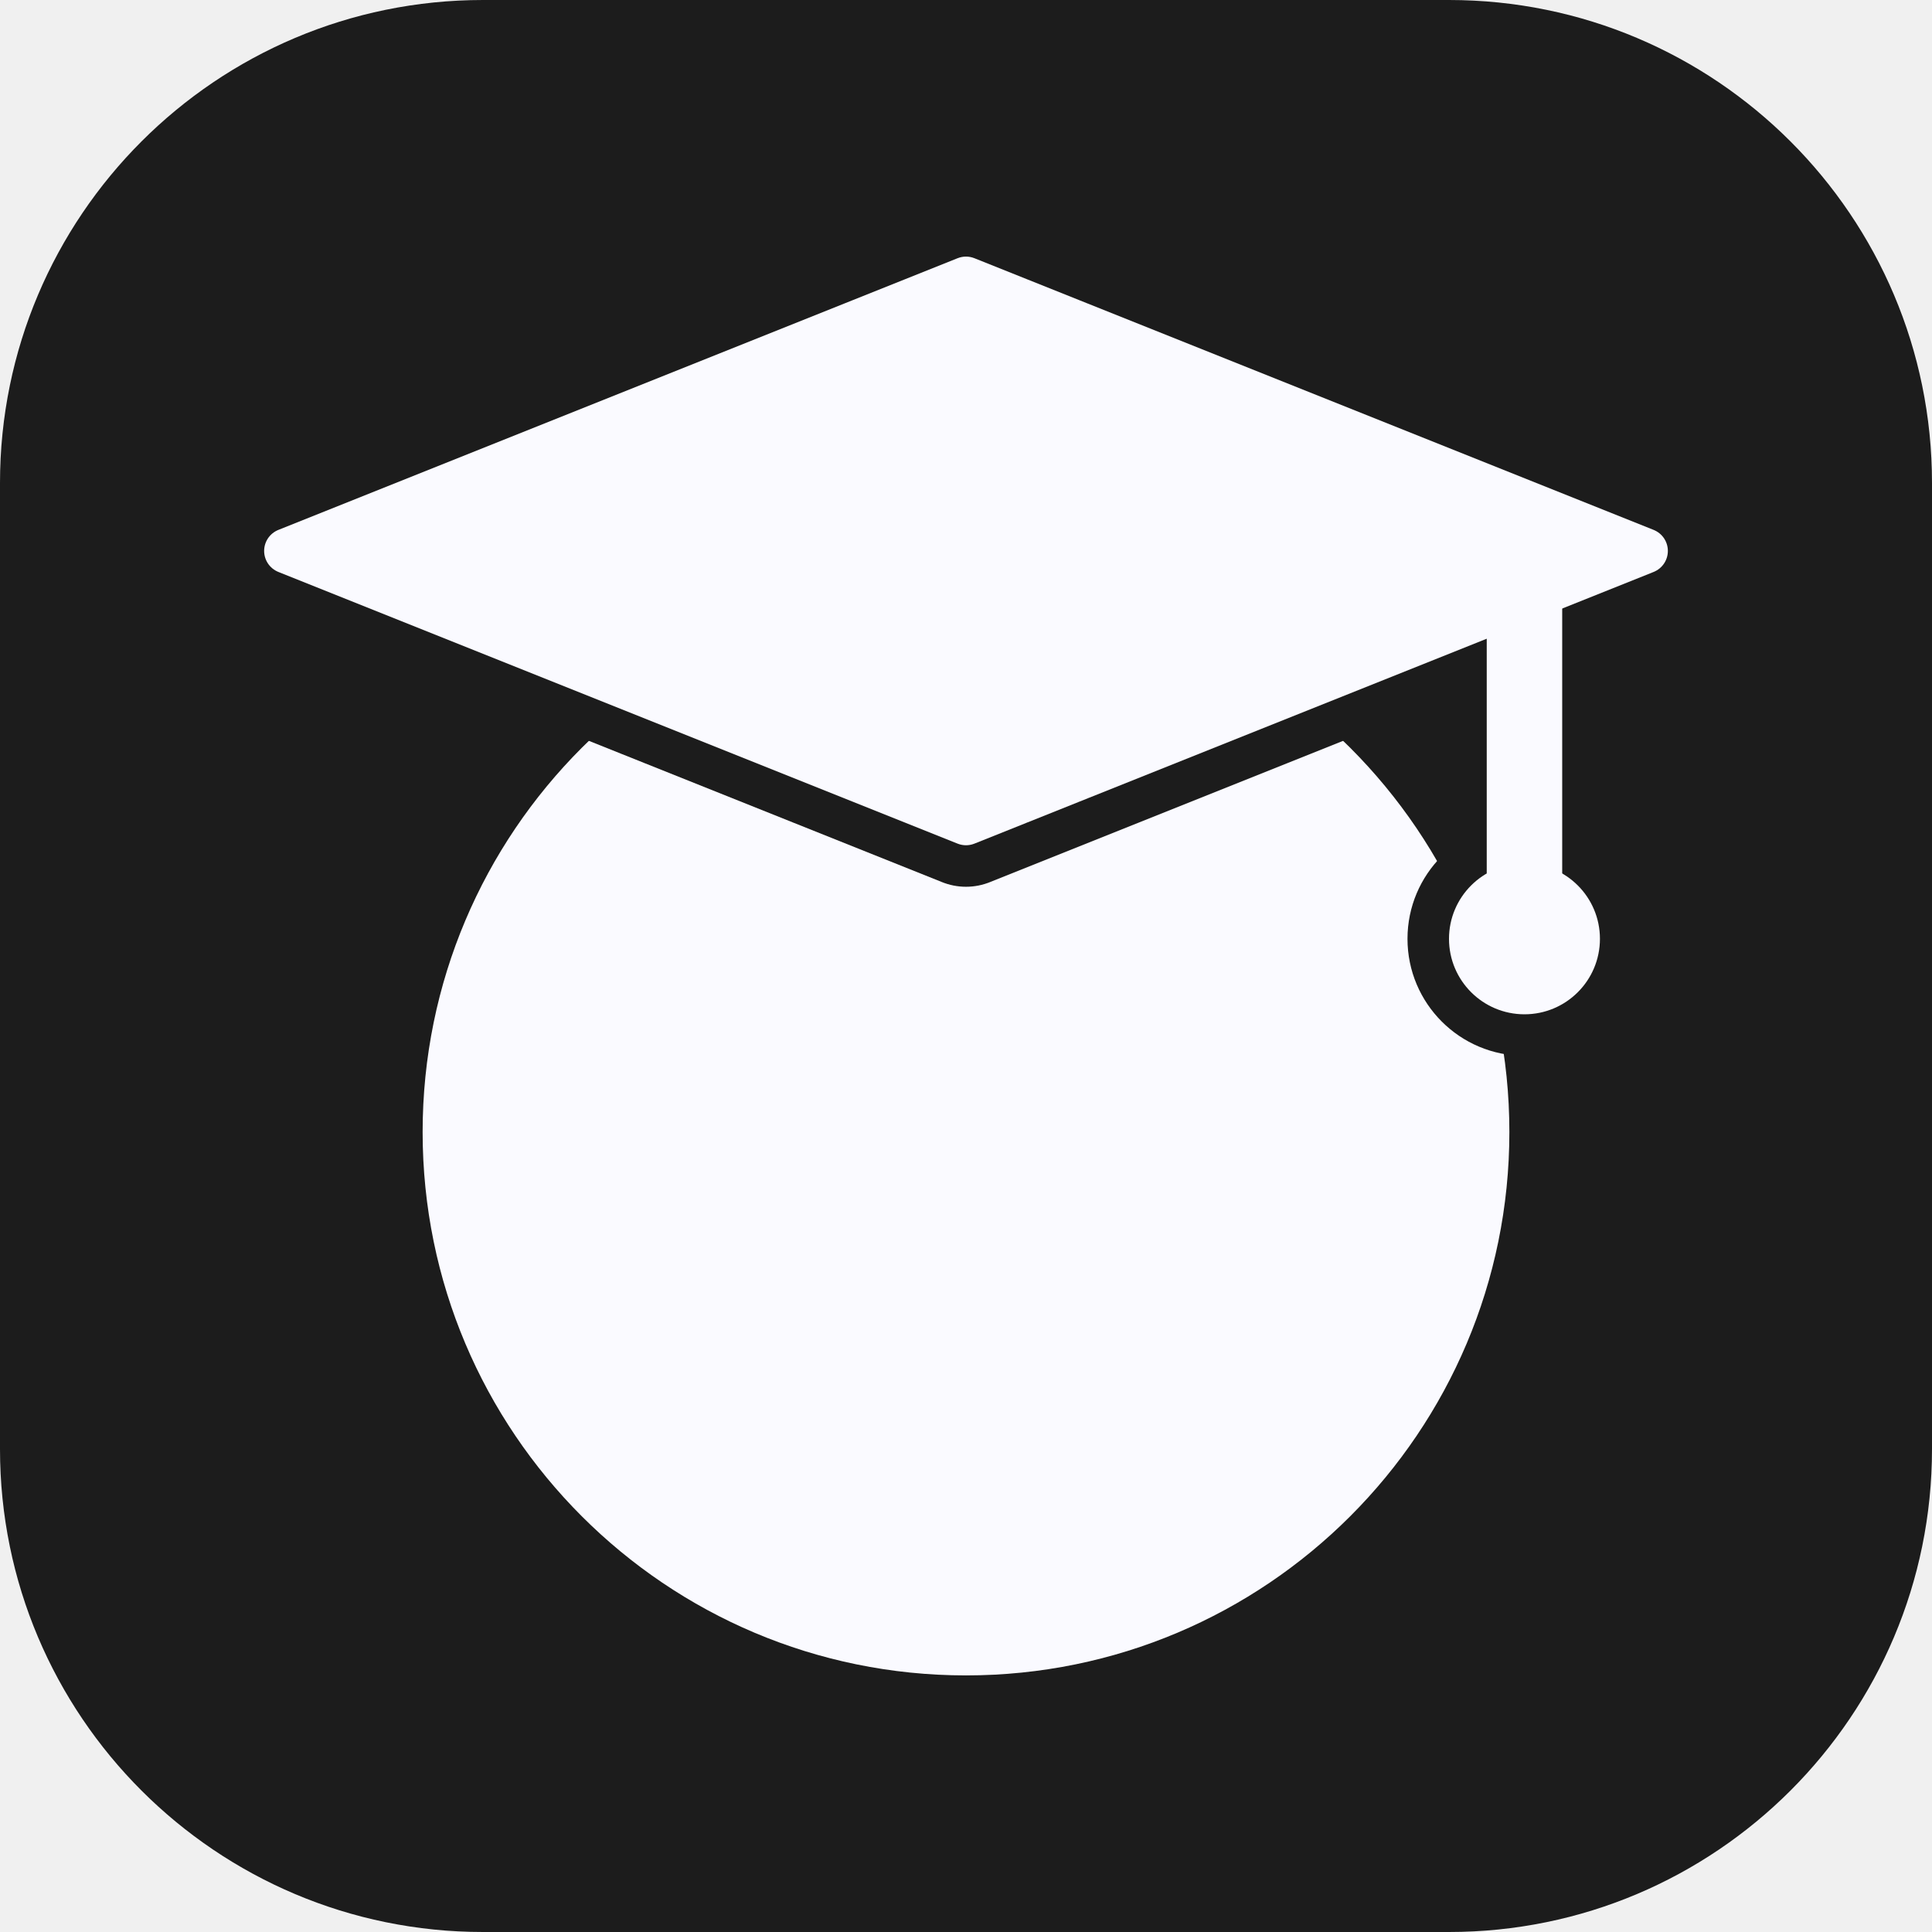
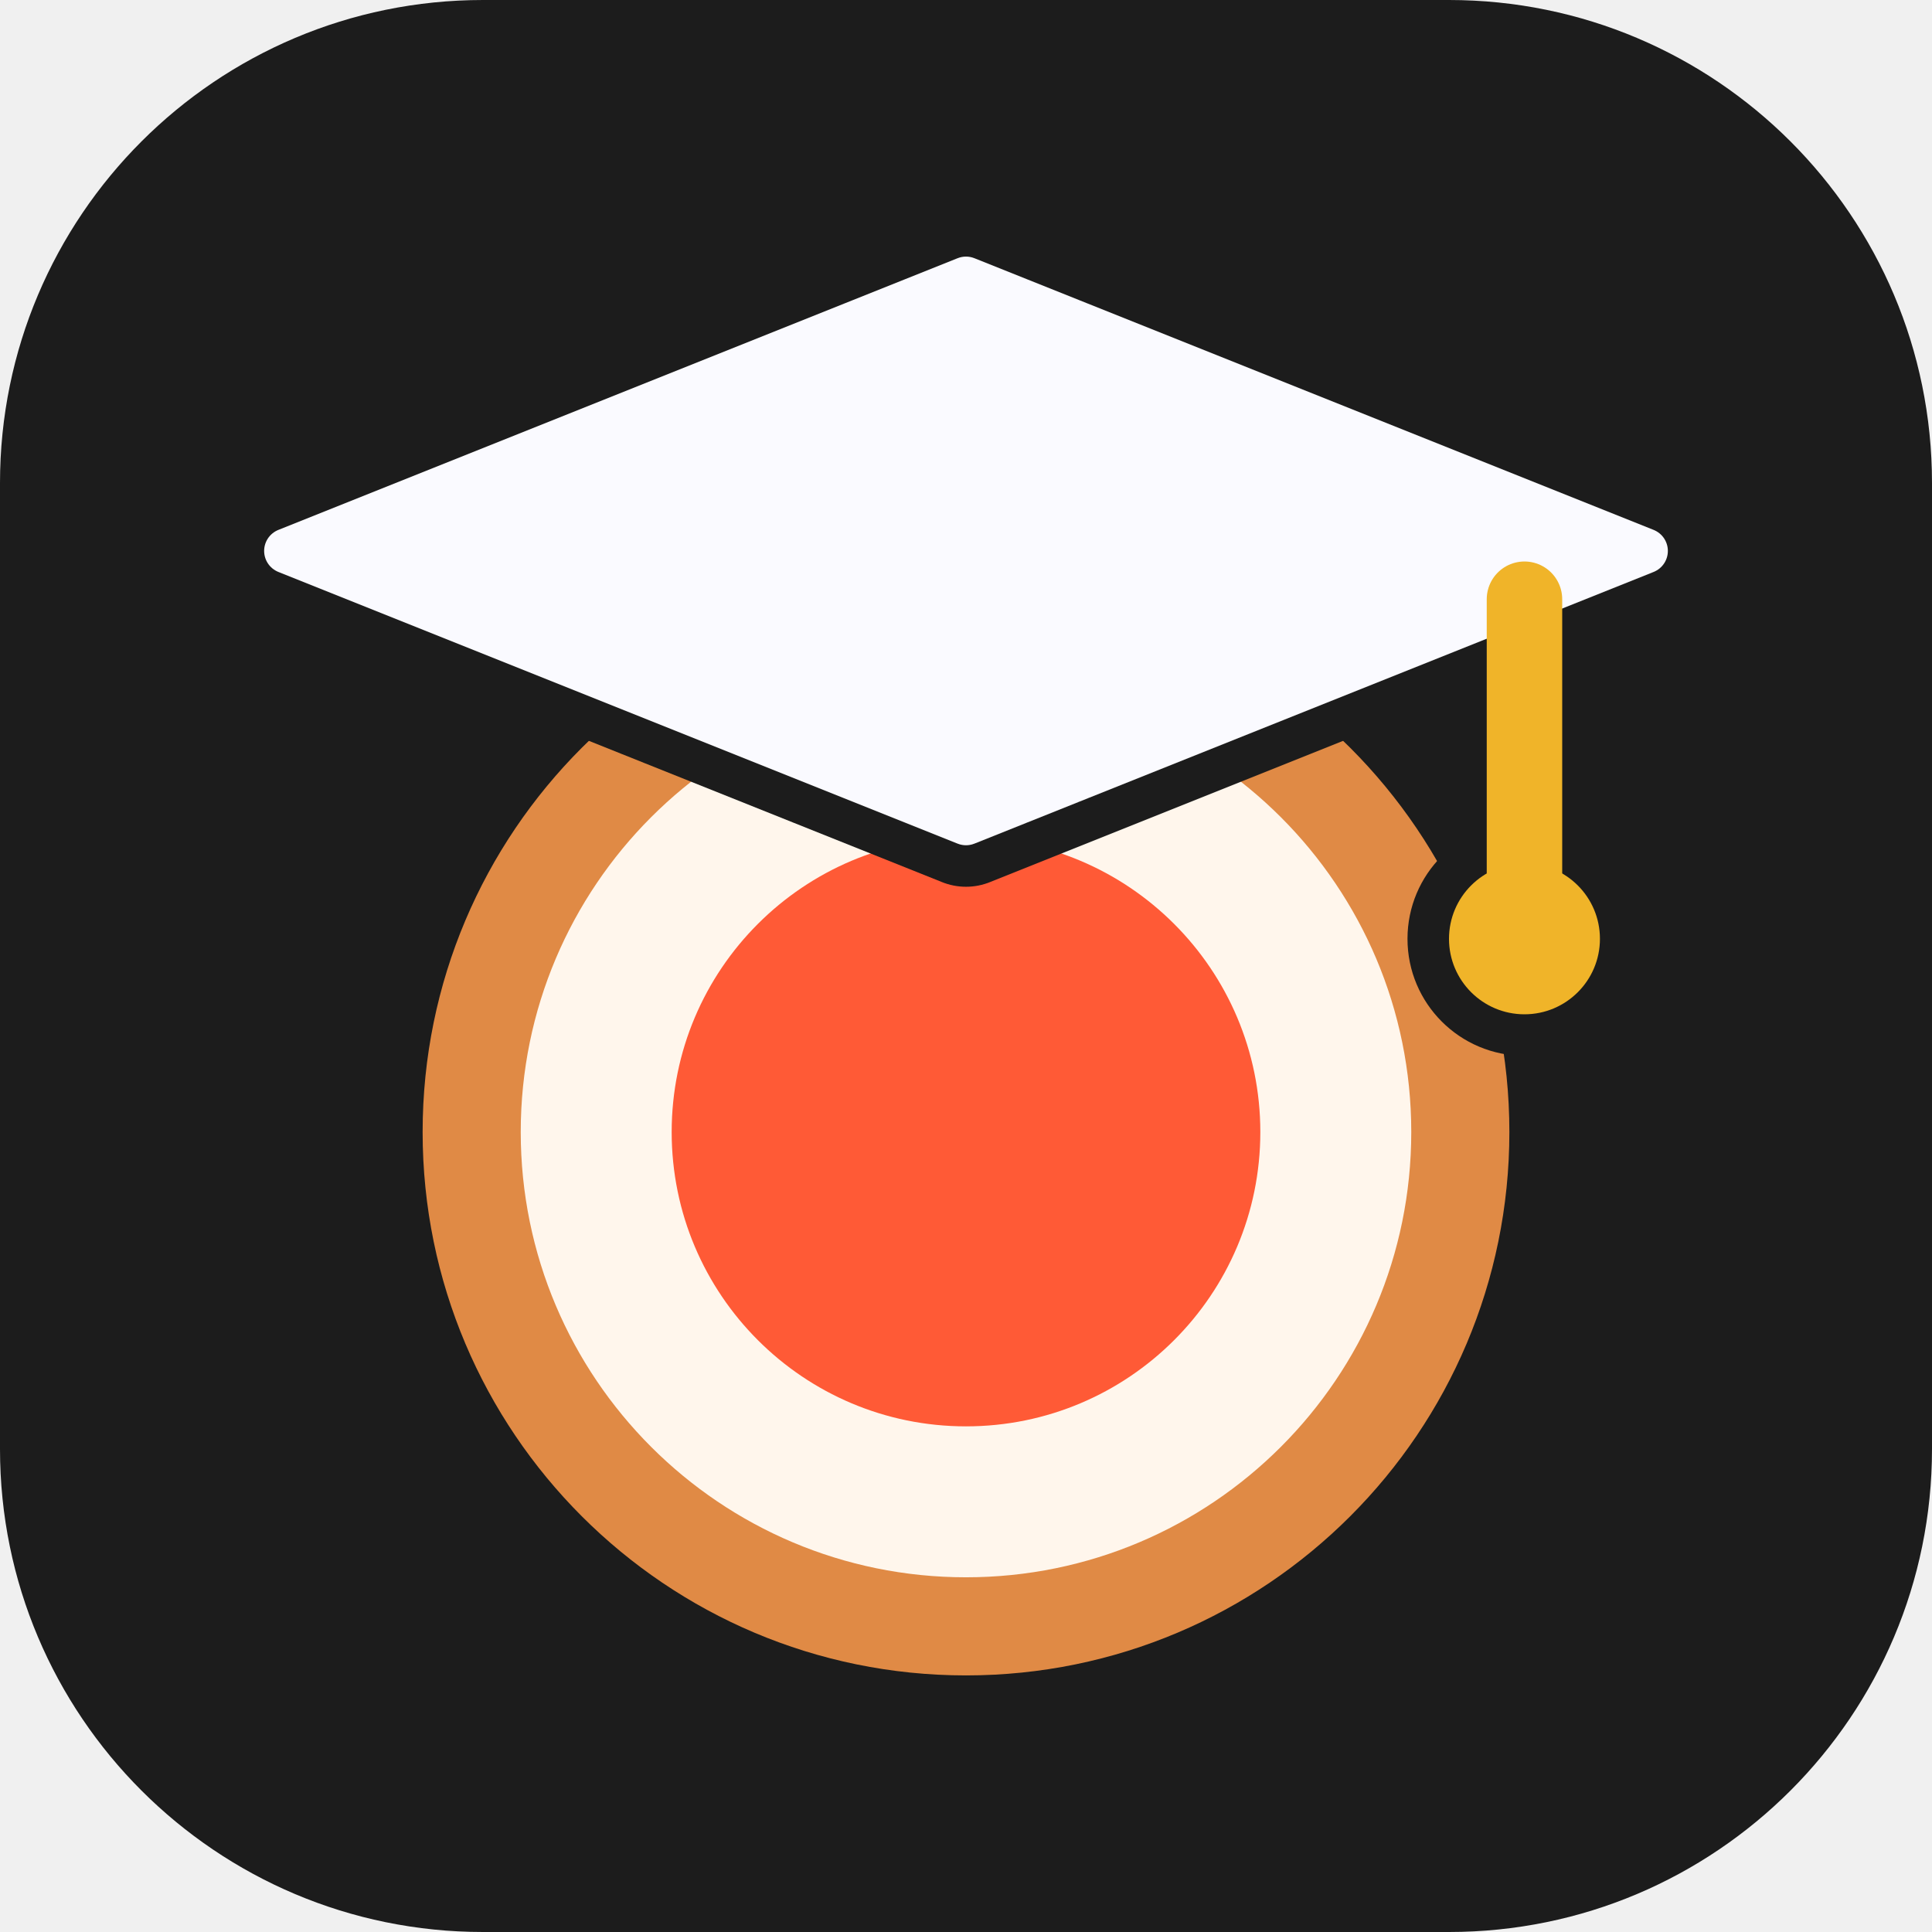
<svg xmlns="http://www.w3.org/2000/svg" viewBox="0 0 512 512" role="img" aria-label="MealScholar">
  <rect width="512" height="512" rx="128" fill="#1C1C1C" />
  <mask id="ms-gap" maskUnits="userSpaceOnUse" x="0" y="0" width="512" height="512">
    <path d="M0 0h512v512H0z" fill="#fff" />
    <polygon points="256,74 436,146 256,218 76,146" stroke="#000" stroke-width="34" stroke-linejoin="round" />
    <path d="M404 158.8V238.8" stroke="#000" stroke-width="42" stroke-linecap="round" />
    <circle cx="404" cy="248.8" r="31" />
  </mask>
  <g mask="url(#ms-gap)">
-     <circle cx="256" cy="300" r="144" fill="#FAFAFF" />
+     <circle cx="256" cy="300" r="144" fill="#E08A45" />
+     <circle cx="256" cy="300" r="118" fill="#FFF6EC" />
+     <circle cx="256" cy="300" r="78" fill="#FF5A36" />
  </g>
  <polygon points="256,74 436,146 256,218 76,146" fill="#FAFAFF" stroke="#FAFAFF" stroke-width="12" stroke-linejoin="round" />
-   <path d="M404 158.8V238.8" stroke="#FAFAFF" stroke-width="20" stroke-linecap="round" />
-   <circle cx="404" cy="248.8" r="20" fill="#FAFAFF" />
+   <path d="M404 158.8V238.8" stroke="#F0B429" stroke-width="20" stroke-linecap="round" />
+   <circle cx="404" cy="248.8" r="20" fill="#F0B429" />
</svg>
